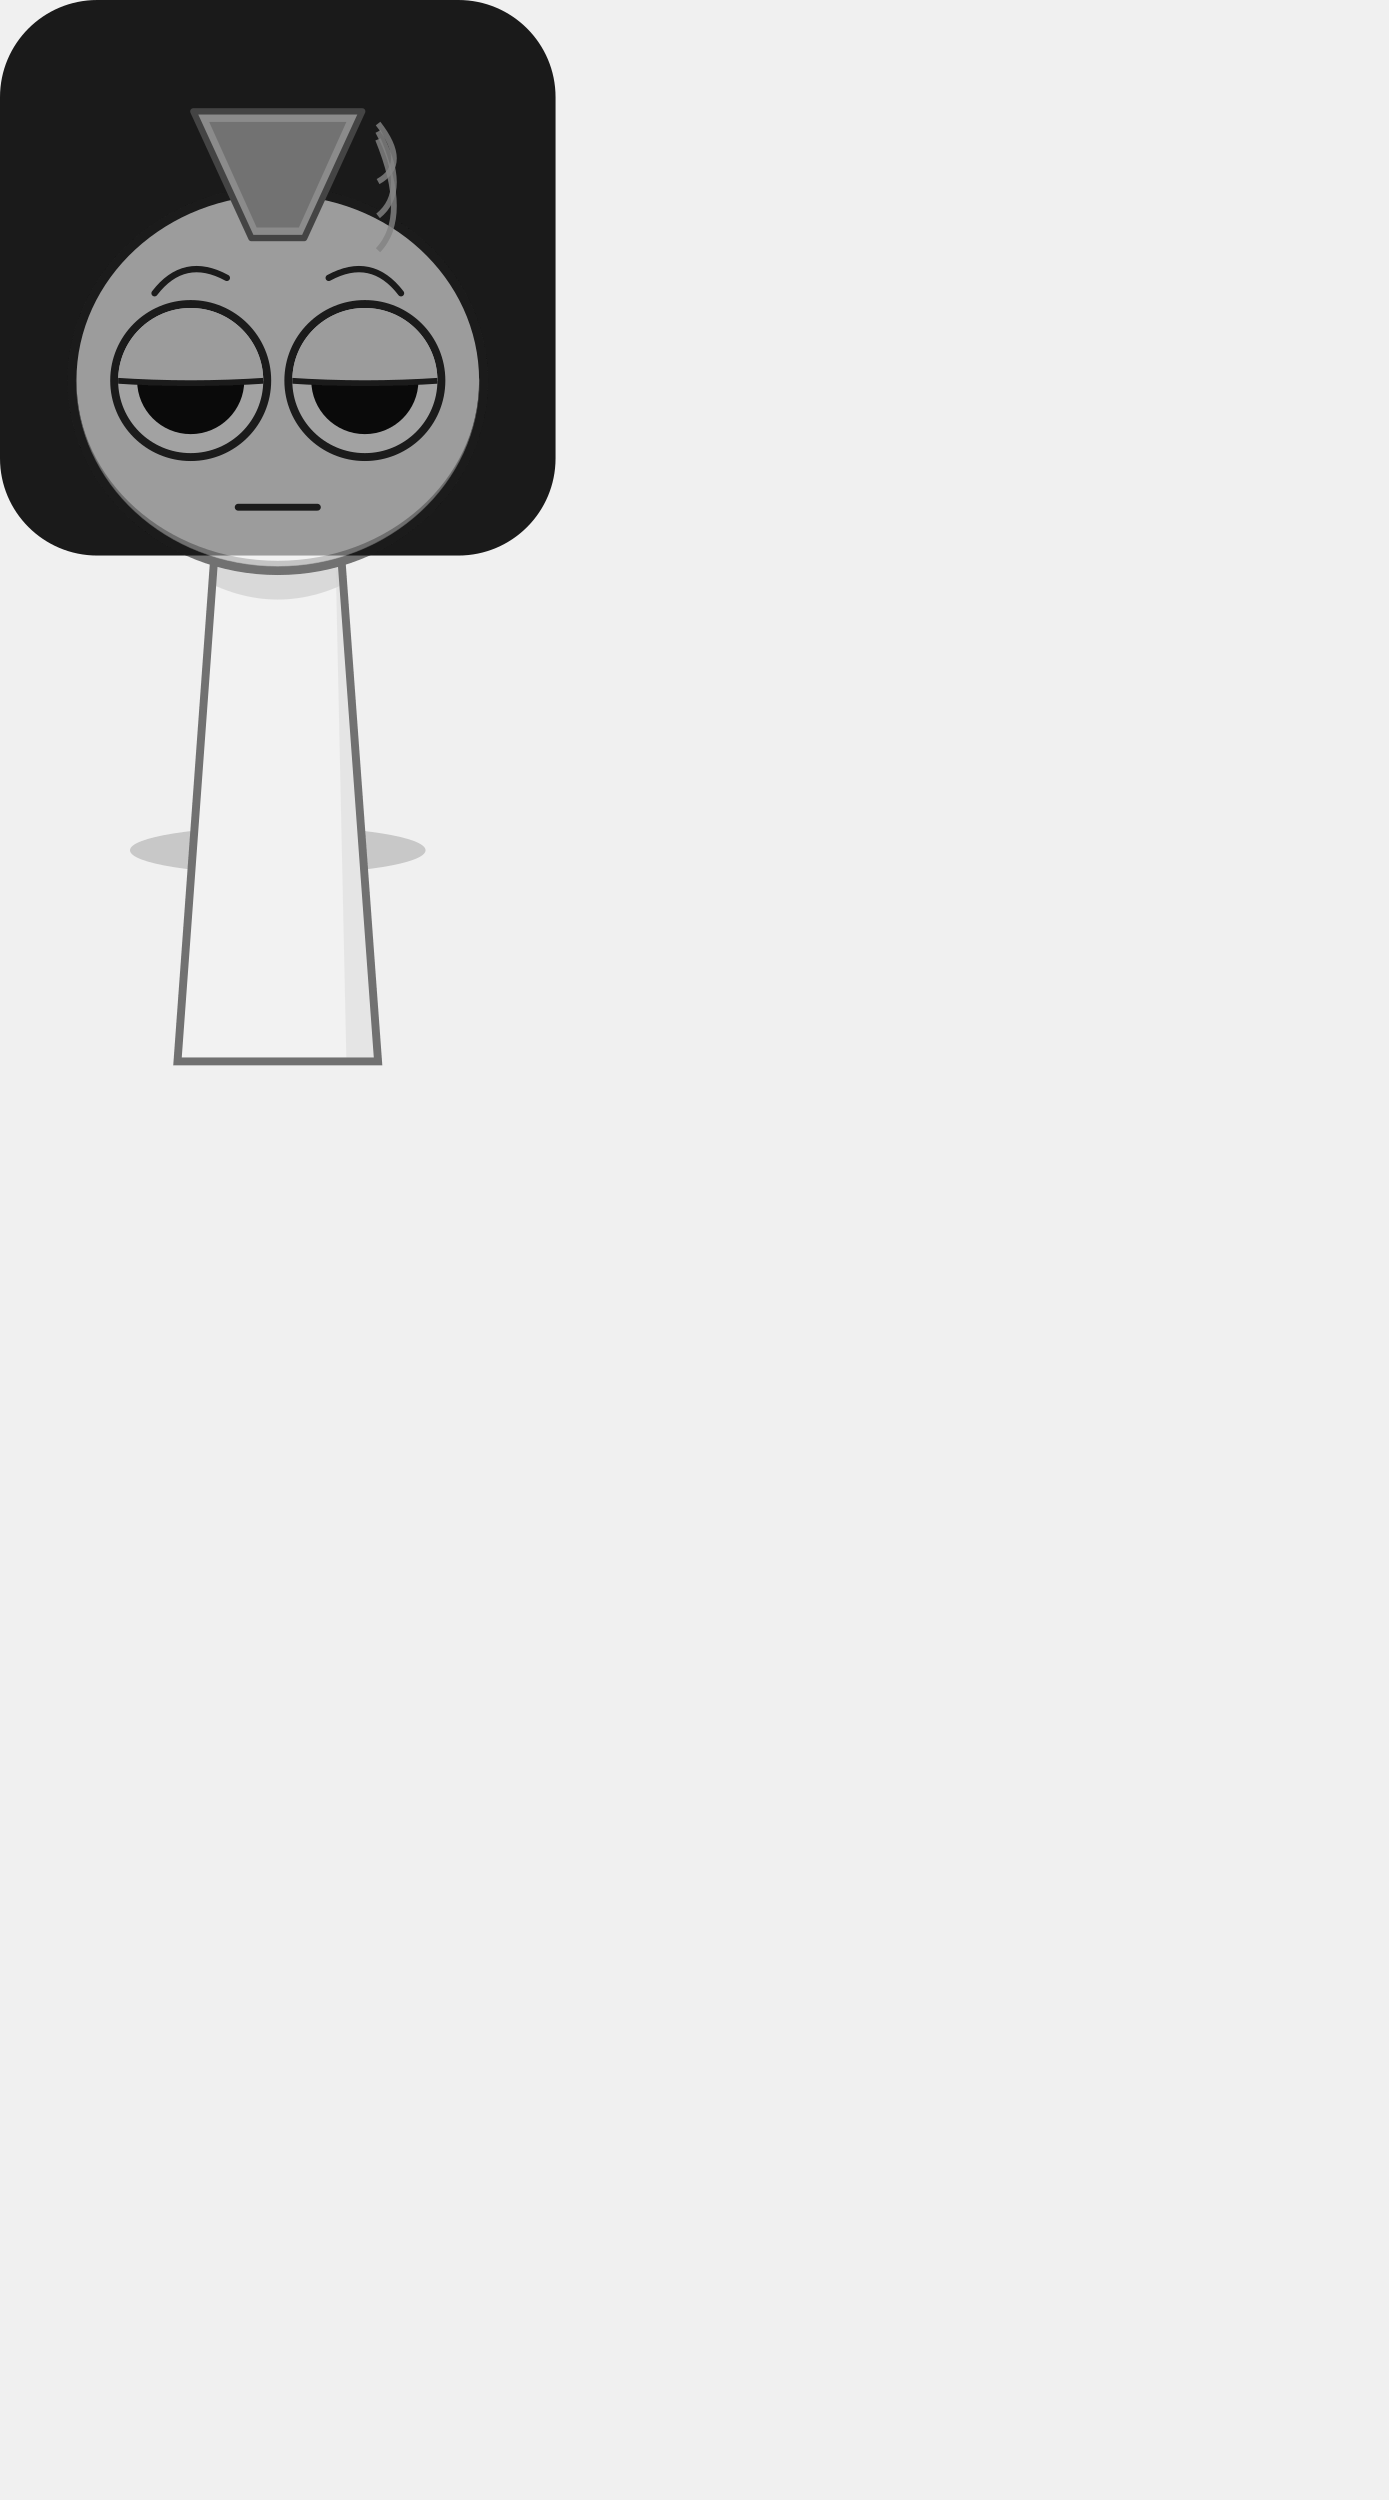
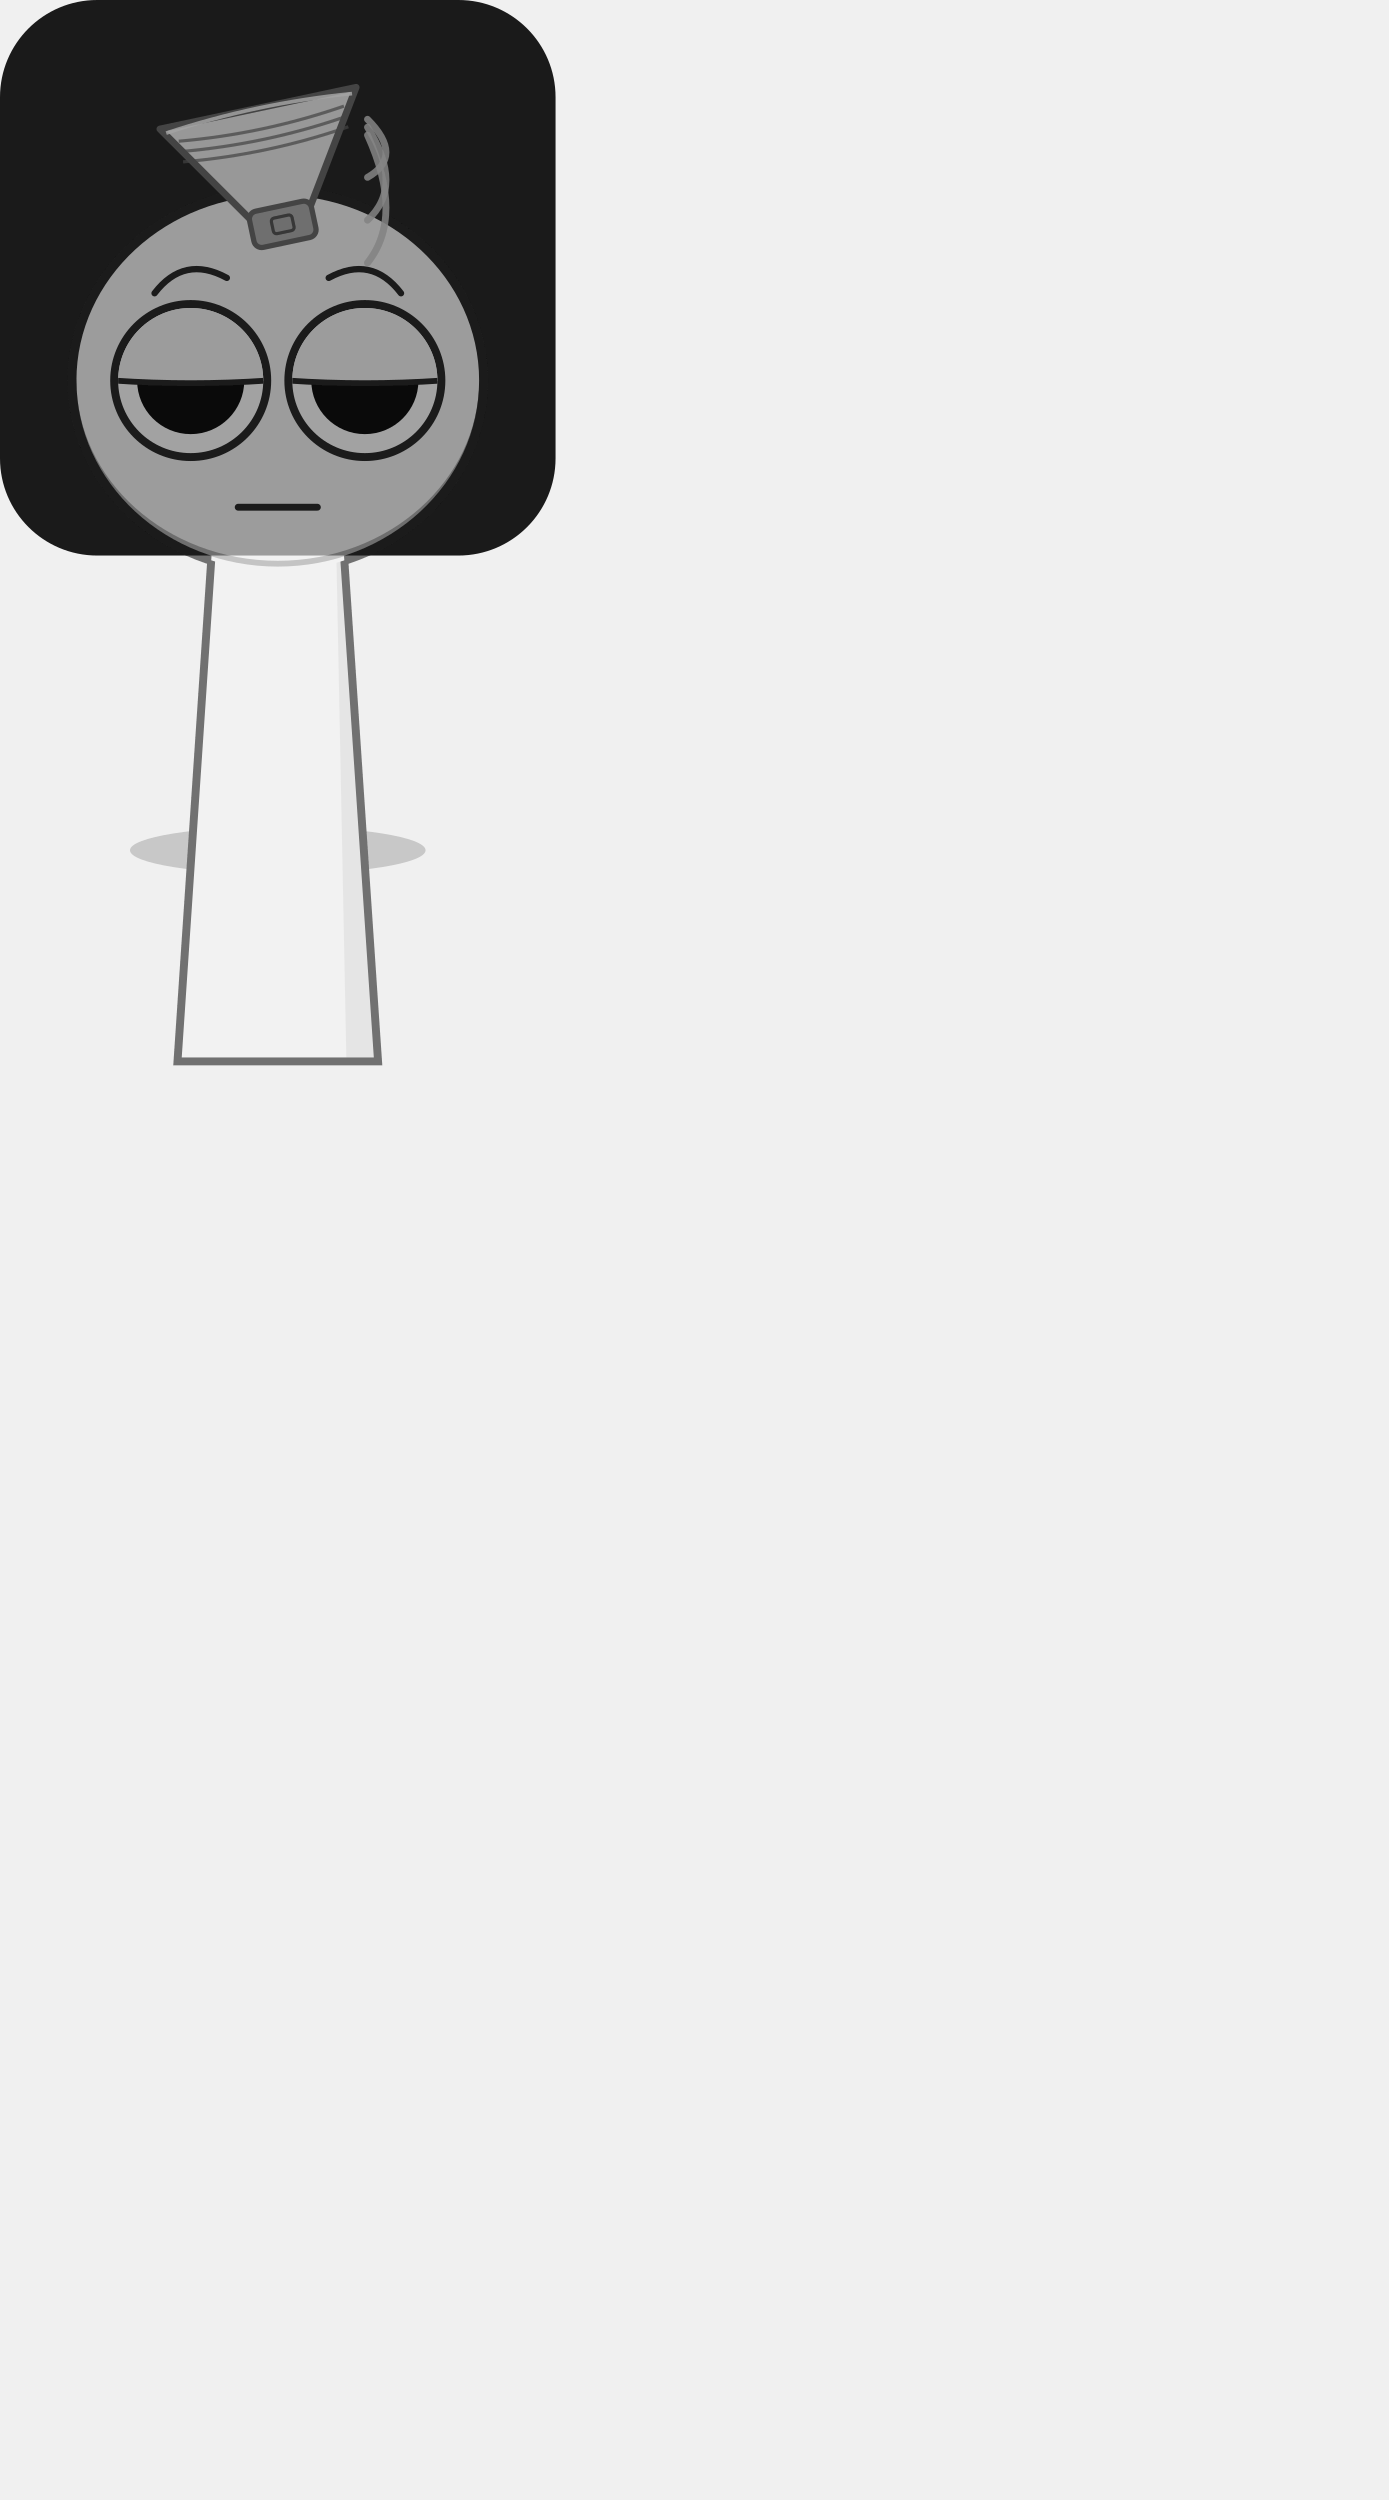
<svg xmlns="http://www.w3.org/2000/svg" viewBox="0 0 200 360" preserveAspectRatio="xMidYMax meet">
  <defs>
    <filter id="g">
      <feColorMatrix type="matrix" values="0.33 0.33 0.33 0 0  0.33 0.33 0.33 0 0  0.33 0.33 0.33 0 0  0 0 0 1 0" />
    </filter>
  </defs>
  <rect x="0" y="0" width="80" height="80" rx="14" fill="#1a1a1a" />
  <g filter="url(#g)" opacity="0.6">
    <g transform="translate(40 70) scale(0.38) translate(-100 -150)">
      <g class="body">
        <ellipse cx="100" cy="288" rx="56" ry="9" fill="#000" opacity="0.28" />
-         <path d="M76 176 L62 368 L138 368 L124 176 Z" fill="#f4f4f4" stroke="none" />
-         <path d="M122 182 L126 368 L138 368 L124 182 Z" fill="#aaaaaa" opacity="0.28" />
+         <path d="M76 160 L62 368 L138 368 L124 160 Z" fill="#f4f4f4" stroke="none" />
+         <path d="M122 166 L126 368 L138 368 L124 166 Z" fill="#aaaaaa" opacity="0.28" />
        <defs>
          <clipPath id="body-clip">
-             <path d="M76 176 L62 368 L138 368 L124 176 Z" />
+             <path d="M76 160 L62 368 L138 368 L124 160 Z" />
          </clipPath>
        </defs>
        <g clip-path="url(#body-clip)">
-           <path d="M72 180 Q100 196, 128 180" stroke="#bebebe" stroke-width="10" fill="none" stroke-linecap="butt" opacity="0.75" />
+           <path d="M72 164 Q100 180, 128 164" stroke="#bebebe" stroke-width="10" fill="none" stroke-linecap="butt" opacity="0.75" />
        </g>
-         <path d="M76 176 L62 368 L138 368 L124 176 Z" fill="none" stroke="#1a1a1a" stroke-width="3" />
-         <ellipse cx="100" cy="110" rx="78" ry="72" fill="#f4f4f4" stroke="#1a1a1a" stroke-width="3.4" />
+         <path d="M76 160 L62 368 L138 368 L124 160 Z" fill="none" stroke="#1a1a1a" stroke-width="3" />
+         <ellipse cx="100" cy="110" rx="78" ry="72" fill="#f4f4f4" stroke="none" />
        <defs>
          <clipPath id="head-clip">
            <ellipse cx="100" cy="110" rx="76.5" ry="70.5" />
          </clipPath>
        </defs>
        <g clip-path="url(#head-clip)">
          <path d="M22 110 A78 70 0 0 0 178 110" stroke="#868686" stroke-width="3.4" fill="none" stroke-linecap="round" opacity="0.7" />
        </g>
+         <defs>
+           <clipPath id="head-stroke-not-body">
+             <path d="M0 0 L200 0 L200 360 L0 360 Z M76 160 L62 368 L138 368 L124 160 Z" clip-rule="evenodd" />
+           </clipPath>
+         </defs>
+         <g clip-path="url(#head-stroke-not-body)">
+           <ellipse cx="100" cy="110" rx="78" ry="72" fill="none" stroke="#1a1a1a" stroke-width="3.4" />
+         </g>
      </g>
-       <path d="M90 56 L68 8 L132 8 L110 56 Z" fill="#cfd6e2" stroke="#5a6068" stroke-width="2.4" stroke-linejoin="round" />
-       <path d="M74 12 L126 12 L108 52 L92 52 Z" fill="#7a8390" opacity="0.5" />
-       <path d="M138 12.6 q12 15.4 0 22" stroke="#ffe34a" stroke-width="2.2" fill="none" opacity="0.8" />
-       <path d="M138 15.6 q12 22.4 0 32" stroke="#ffe34a" stroke-width="2.2" fill="none" opacity="0.8" />
-       <path d="M138 18.6 q12 29.4 0 42" stroke="#ffe34a" stroke-width="2.2" fill="none" opacity="0.8" />
+       <g transform="rotate(-12 100 42)">
+         <path d="M88 46 L62 6 L138 6 L112 46 Z" fill="#e8ecf2" stroke="#5a6068" stroke-width="2.6" stroke-linejoin="round" />
+         <path d="M68 12 q32 4 64 0" stroke="#5a6068" stroke-width="1.2" fill="none" opacity="0.7" />
+         <path d="M68 16 q32 4 64 0" stroke="#5a6068" stroke-width="1.2" fill="none" opacity="0.7" />
+         <path d="M68 20 q32 4 64 0" stroke="#5a6068" stroke-width="1.2" fill="none" opacity="0.7" />
+         <path d="M64 8 q36 -4 72 0" stroke="#ffffff" stroke-width="1.4" fill="none" opacity="0.85" />
+         <rect x="88" y="44" width="24" height="14" rx="3" fill="#a0a8b4" stroke="#5a6068" stroke-width="2" />
+         <rect x="96" y="48" width="8" height="6" rx="1.2" fill="#ff5050" stroke="#7a1c12" stroke-width="1.2" />
+       </g>
+       <path d="M134 11.0 q14 14.0 0 22.0" stroke="#ffe34a" stroke-width="2.6" fill="none" stroke-linecap="round" opacity="0.85" />
+       <path d="M134 14.0 q14 22.4 0 35.2" stroke="#ffe34a" stroke-width="2.6" fill="none" stroke-linecap="round" opacity="0.85" />
+       <path d="M134 17.0 q14 30.8 0 48.4" stroke="#ffe34a" stroke-width="2.6" fill="none" stroke-linecap="round" opacity="0.85" />
      <g transform="rotate(-12 67 74)">
        <path d="M53 74 Q67 62, 81 74" stroke="#1a1a1a" stroke-width="2.4" fill="none" stroke-linecap="round" />
      </g>
      <g transform="rotate(12 133 74)">
        <path d="M119 74 Q133 62, 147 74" stroke="#1a1a1a" stroke-width="2.4" fill="none" stroke-linecap="round" />
      </g>
      <ellipse cx="67" cy="110" rx="29" ry="29" fill="#fff" stroke="#1a1a1a" stroke-width="3" />
      <defs>
        <clipPath id="eye-0">
          <ellipse cx="67" cy="110" rx="27.5" ry="27.5" />
        </clipPath>
      </defs>
      <g clip-path="url(#eye-0)">
        <circle cx="67" cy="110" r="20.3" fill="#000" />
        <path d="M36 110.0 Q67 112.0, 98 110.0 L98 75 L36 75 Z" fill="#f4f4f4" />
        <path d="M38 110.0 Q67 112.0, 96 110.0" stroke="#1a1a1a" stroke-width="2.2" fill="none" />
      </g>
      <ellipse cx="133" cy="110" rx="29" ry="29" fill="#fff" stroke="#1a1a1a" stroke-width="3" />
      <defs>
        <clipPath id="eye-1">
          <ellipse cx="133" cy="110" rx="27.5" ry="27.5" />
        </clipPath>
      </defs>
      <g clip-path="url(#eye-1)">
        <circle cx="133" cy="110" r="20.3" fill="#000" />
        <path d="M102 110.0 Q133 112.0, 164 110.0 L164 75 L102 75 Z" fill="#f4f4f4" />
        <path d="M104 110.0 Q133 112.0, 162 110.0" stroke="#1a1a1a" stroke-width="2.2" fill="none" />
      </g>
      <line x1="85" y1="158" x2="115" y2="158" stroke="#1a1a1a" stroke-width="2.6" stroke-linecap="round" />
    </g>
  </g>
</svg>
